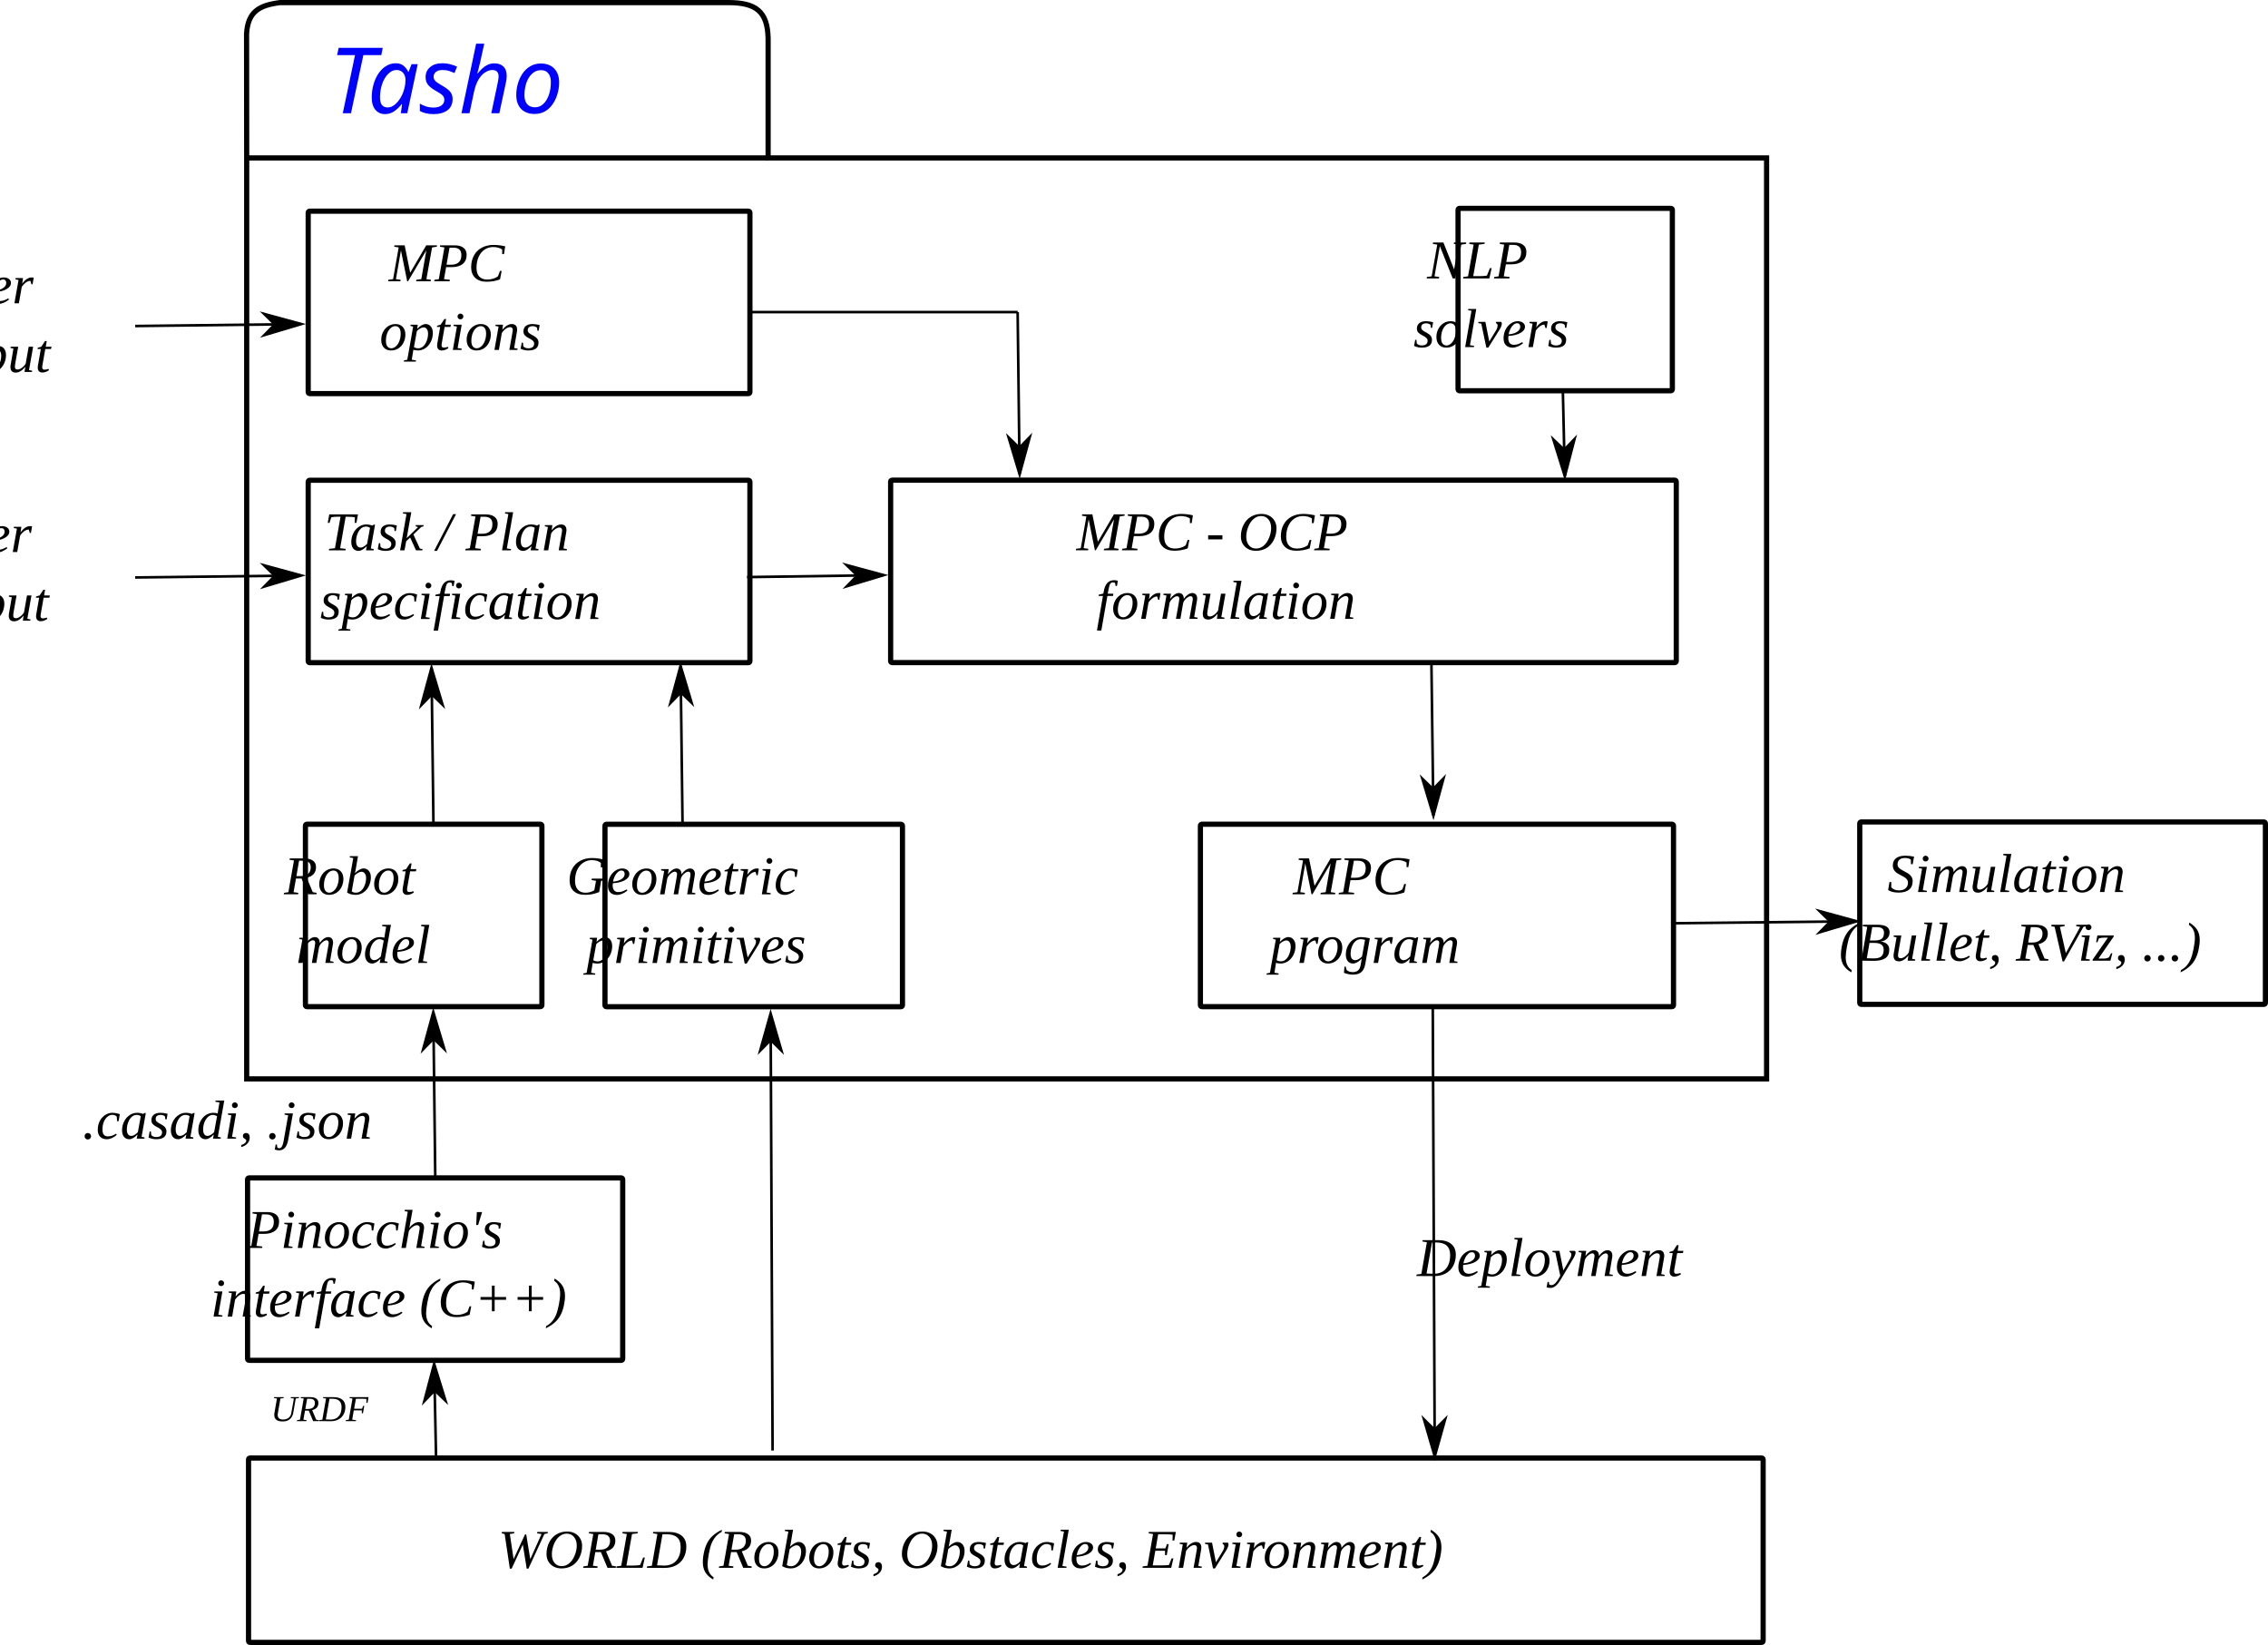
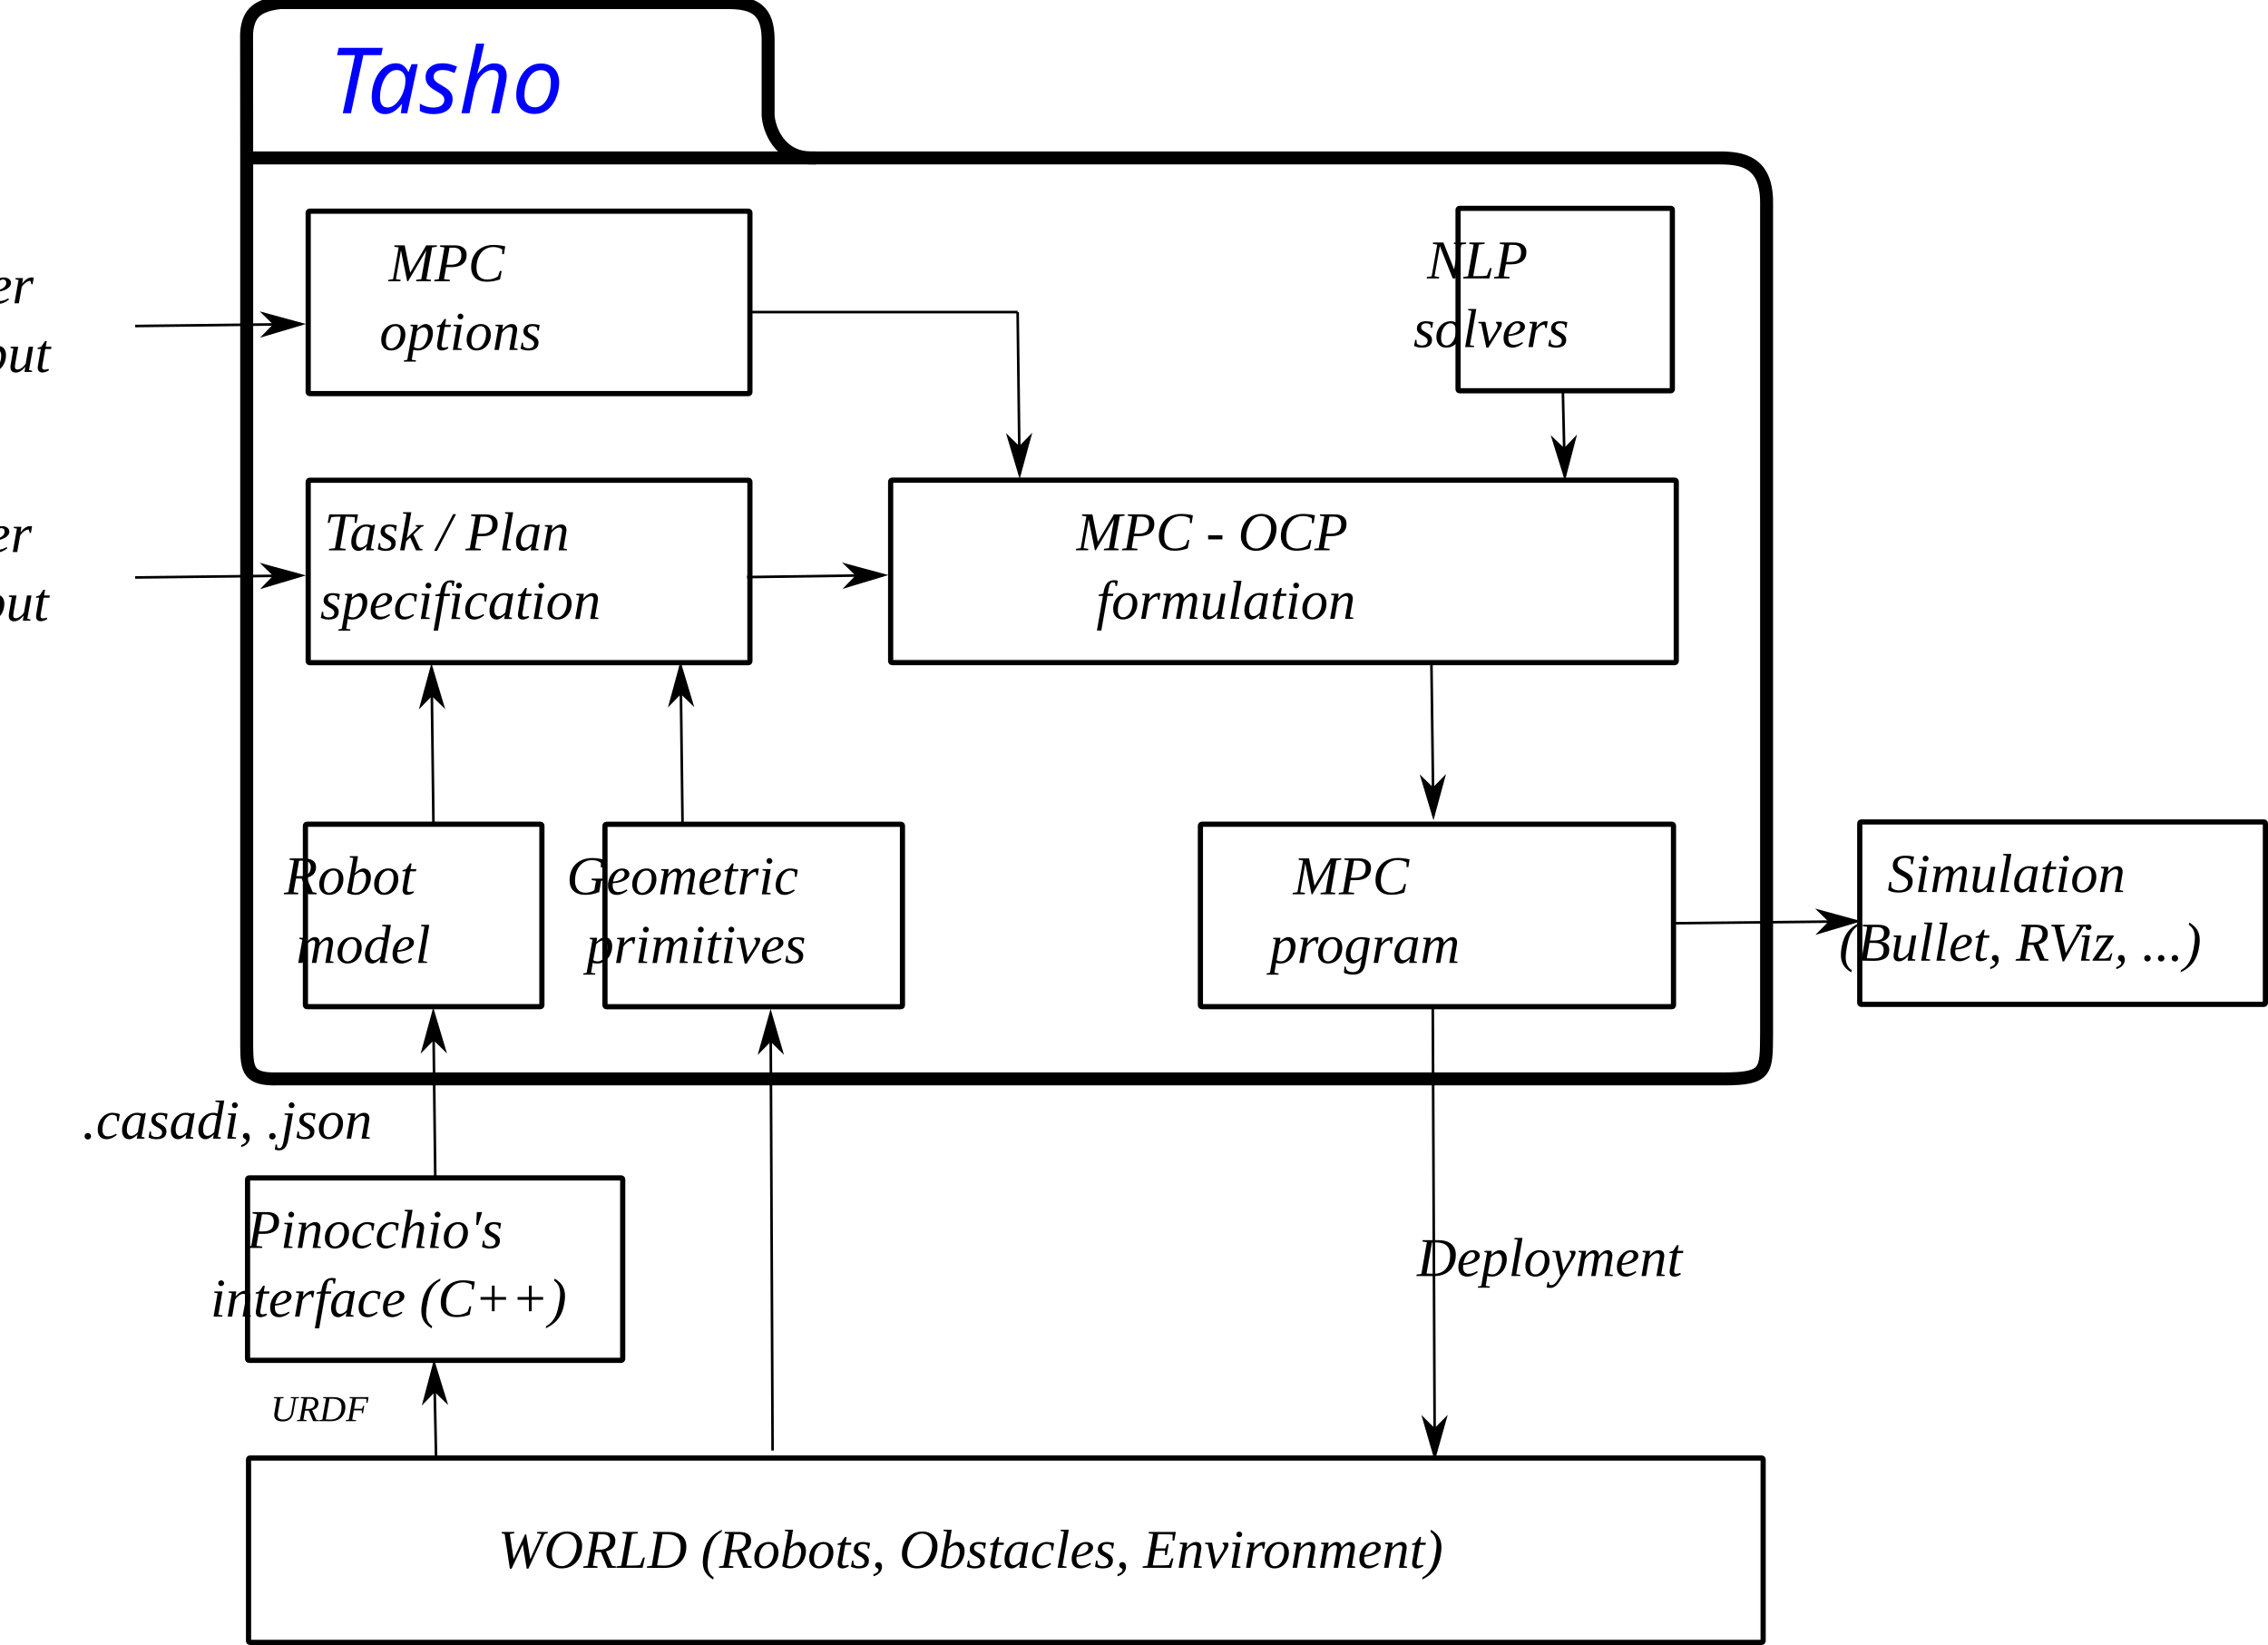
<svg xmlns="http://www.w3.org/2000/svg" width="437.108mm" height="316.987mm" viewBox="0 0 437.108 316.987" version="1.1" id="svg8">
  <defs id="defs2">
    <marker orient="auto" refY="0" refX="0" id="Arrow1Lend" style="overflow:visible">
      <path id="path998" d="M 0,0 5,-5 -12.5,0 5,5 Z" style="fill:#000000;fill-opacity:1;fill-rule:evenodd;stroke:#000000;stroke-width:1pt;stroke-opacity:1" transform="matrix(-0.8,0,0,-0.8,-10,0)" />
    </marker>
    <marker orient="auto" refY="0" refX="0" id="Arrow1Lend-3" style="overflow:visible">
      <path id="path998-5" d="M 0,0 5,-5 -12.5,0 5,5 Z" style="fill:#000000;fill-opacity:1;fill-rule:evenodd;stroke:#000000;stroke-width:1pt;stroke-opacity:1" transform="matrix(-0.8,0,0,-0.8,-10,0)" />
    </marker>
    <marker orient="auto" refY="0" refX="0" id="Arrow1Lend-2" style="overflow:visible">
      <path id="path998-9" d="M 0,0 5,-5 -12.5,0 5,5 Z" style="fill:#000000;fill-opacity:1;fill-rule:evenodd;stroke:#000000;stroke-width:1pt;stroke-opacity:1" transform="matrix(-0.8,0,0,-0.8,-10,0)" />
    </marker>
    <marker orient="auto" refY="0" refX="0" id="Arrow1Lend-2-2" style="overflow:visible">
      <path id="path998-9-7" d="M 0,0 5,-5 -12.5,0 5,5 Z" style="fill:#000000;fill-opacity:1;fill-rule:evenodd;stroke:#000000;stroke-width:1pt;stroke-opacity:1" transform="matrix(-0.8,0,0,-0.8,-10,0)" />
    </marker>
    <marker orient="auto" refY="0" refX="0" id="Arrow1Lend-2-2-9" style="overflow:visible">
      <path id="path998-9-7-3" d="M 0,0 5,-5 -12.5,0 5,5 Z" style="fill:#000000;fill-opacity:1;fill-rule:evenodd;stroke:#000000;stroke-width:1pt;stroke-opacity:1" transform="matrix(-0.8,0,0,-0.8,-10,0)" />
    </marker>
    <marker orient="auto" refY="0" refX="0" id="Arrow1Lend-5" style="overflow:visible">
      <path id="path998-54" d="M 0,0 5,-5 -12.5,0 5,5 Z" style="fill:#000000;fill-opacity:1;fill-rule:evenodd;stroke:#000000;stroke-width:1pt;stroke-opacity:1" transform="matrix(-0.8,0,0,-0.8,-10,0)" />
    </marker>
    <marker orient="auto" refY="0" refX="0" id="Arrow1Lend-6" style="overflow:visible">
      <path id="path998-56" d="M 0,0 5,-5 -12.5,0 5,5 Z" style="fill:#000000;fill-opacity:1;fill-rule:evenodd;stroke:#000000;stroke-width:1pt;stroke-opacity:1" transform="matrix(-0.8,0,0,-0.8,-10,0)" />
    </marker>
    <marker orient="auto" refY="0" refX="0" id="Arrow1Lend-37" style="overflow:visible">
      <path id="path998-4" d="M 0,0 5,-5 -12.5,0 5,5 Z" style="fill:#000000;fill-opacity:1;fill-rule:evenodd;stroke:#000000;stroke-width:1pt;stroke-opacity:1" transform="matrix(-0.8,0,0,-0.8,-10,0)" />
    </marker>
    <marker orient="auto" refY="0" refX="0" id="Arrow1Lend-25" style="overflow:visible">
      <path id="path998-47" d="M 0,0 5,-5 -12.5,0 5,5 Z" style="fill:#000000;fill-opacity:1;fill-rule:evenodd;stroke:#000000;stroke-width:1pt;stroke-opacity:1" transform="matrix(-0.8,0,0,-0.8,-10,0)" />
    </marker>
    <marker orient="auto" refY="0" refX="0" id="Arrow1Lend-4" style="overflow:visible">
      <path id="path998-3" d="M 0,0 5,-5 -12.5,0 5,5 Z" style="fill:#000000;fill-opacity:1;fill-rule:evenodd;stroke:#000000;stroke-width:1pt;stroke-opacity:1" transform="matrix(-0.8,0,0,-0.8,-10,0)" />
    </marker>
    <marker orient="auto" refY="0" refX="0" id="Arrow1Lend-7" style="overflow:visible">
      <path id="path998-8" d="M 0,0 5,-5 -12.5,0 5,5 Z" style="fill:#000000;fill-opacity:1;fill-rule:evenodd;stroke:#000000;stroke-width:1pt;stroke-opacity:1" transform="matrix(-0.8,0,0,-0.8,-10,0)" />
    </marker>
    <marker orient="auto" refY="0" refX="0" id="Arrow1Lend-8" style="overflow:visible">
      <path id="path998-43" d="M 0,0 5,-5 -12.5,0 5,5 Z" style="fill:#000000;fill-opacity:1;fill-rule:evenodd;stroke:#000000;stroke-width:1pt;stroke-opacity:1" transform="matrix(-0.8,0,0,-0.8,-10,0)" />
    </marker>
    <marker orient="auto" refY="0" refX="0" id="Arrow1Lend-8-9" style="overflow:visible">
      <path id="path998-43-2" d="M 0,0 5,-5 -12.5,0 5,5 Z" style="fill:#000000;fill-opacity:1;fill-rule:evenodd;stroke:#000000;stroke-width:1pt;stroke-opacity:1" transform="matrix(-0.8,0,0,-0.8,-10,0)" />
    </marker>
  </defs>
  <g id="layer1" transform="translate(23.57442,-79.8456)">
    <g id="g953" transform="translate(41.0752,394.8583)">
-       <path id="path937" d="m -17.105,-285.648 v 178.536 H 275.822 V -284.579 H 83.388 v -22.994 c -0.088,-5.242 -2.357,-6.926 -7.604,-6.94 h -86.475 c -3.913,0.513 -6.177,1.655 -6.438,6.013 l 0.023,22.852" style="fill:none;stroke:#000000;stroke-width:1;stroke-linecap:butt;stroke-linejoin:miter;stroke-miterlimit:4;stroke-dasharray:none;stroke-opacity:1" />
-       <path id="path939" d="M 83.388,-284.579 H -17.105" style="fill:none;stroke:#000000;stroke-width:1;stroke-linecap:butt;stroke-linejoin:miter;stroke-miterlimit:4;stroke-dasharray:none;stroke-opacity:1" />
+       <path id="path937" d="m -17.105,-285.648 v 172.162 c 0.033,4.63 0.278,6.541 6.043,6.374 H 267.633 c 8.43,7.1e-4 8.122,-1.593 8.189,-8.847 v -160.069 c 0,-7.966 -4.902,-8.552 -9.176,-8.552 H 91.644 c -6.189,-0.025 -8.161,-5.764 -8.255,-8.268 v -14.726 c -0.088,-5.242 -2.357,-6.926 -7.604,-6.94 h -86.475 c -3.913,0.513 -6.177,1.655 -6.438,6.013 l 0.023,22.852" style="fill:none;stroke:#000000;stroke-width:2.5;stroke-linecap:butt;stroke-linejoin:miter;stroke-miterlimit:4;stroke-dasharray:none;stroke-opacity:1" />
+       <path id="path939" d="M 92.649,-284.579 H -17.105" style="fill:none;stroke:#000000;stroke-width:2.5;stroke-linecap:butt;stroke-linejoin:miter;stroke-miterlimit:4;stroke-dasharray:none;stroke-opacity:1" />
      <text id="text874" y="-293.196" x="30.59" style="font-style:italic;font-variant:normal;font-weight:normal;font-stretch:normal;font-size:10.583px;line-height:1.25;font-family:'Times New Roman';-inkscape-font-specification:'Times New Roman, Italic';text-align:center;letter-spacing:0px;word-spacing:0px;text-anchor:middle;fill:#0000ff;fill-opacity:1;stroke:none;stroke-width:0.265" xml:space="preserve">
        <tspan style="font-style:italic;font-variant:normal;font-weight:500;font-stretch:normal;font-size:17.639px;font-family:Raleway;-inkscape-font-specification:'Raleway Medium Italic';fill:#0000ff;stroke-width:0.265" y="-293.196" x="30.59" id="tspan872">Tasho</tspan>
      </text>
    </g>
    <rect style="opacity:1;fill:none;fill-opacity:0.314;stroke:#000000;stroke-width:1;stroke-linejoin:round;stroke-miterlimit:4;stroke-dasharray:none;stroke-dashoffset:0;stroke-opacity:1" id="rect815-3" width="291.907" height="35.53" x="24.325" y="360.803" ry="0.289" />
    <text xml:space="preserve" style="font-style:italic;font-variant:normal;font-weight:normal;font-stretch:normal;font-size:10.583px;line-height:1.25;font-family:'Times New Roman';-inkscape-font-specification:'Times New Roman, Italic';text-align:center;letter-spacing:0px;word-spacing:0px;text-anchor:middle;fill:#000000;fill-opacity:1;stroke:none;stroke-width:0.265" x="170.089" y="381.97" id="text972">
      <tspan id="tspan970" x="170.089" y="381.97" style="stroke-width:0.265">WORLD (Robots, Obstacles, Environment)</tspan>
    </text>
    <path style="fill:none;stroke:#000000;stroke-width:0.5;stroke-linecap:butt;stroke-linejoin:miter;stroke-miterlimit:4;stroke-dasharray:none;stroke-opacity:1;marker-end:url(#Arrow1Lend)" d="M 60.476,361.073 60.098,342.735" id="path993" />
    <g id="g1358" transform="translate(-6.047619,7.181548)">
      <rect ry="0.289" y="299.646" x="30.184" height="35.152" width="72.303" id="rect815-3-6" style="opacity:1;fill:none;fill-opacity:0.314;stroke:#000000;stroke-width:1;stroke-linejoin:round;stroke-miterlimit:4;stroke-dasharray:none;stroke-dashoffset:0;stroke-opacity:1" />
      <text id="text972-7" y="313.15" x="66.623" style="font-style:italic;font-variant:normal;font-weight:normal;font-stretch:normal;font-size:10.583px;line-height:1.25;font-family:'Times New Roman';-inkscape-font-specification:'Times New Roman, Italic';text-align:center;letter-spacing:0px;word-spacing:0px;text-anchor:middle;fill:#000000;fill-opacity:1;stroke:none;stroke-width:0.265" xml:space="preserve">
        <tspan style="stroke-width:0.265" y="313.15" x="66.623" id="tspan970-5">Pinocchio's</tspan>
        <tspan id="tspan1352" style="stroke-width:0.265" y="326.379" x="66.623">interface (C++)</tspan>
      </text>
    </g>
    <path style="fill:none;stroke:#000000;stroke-width:0.5;stroke-linecap:butt;stroke-linejoin:miter;stroke-miterlimit:4;stroke-dasharray:none;stroke-opacity:1;marker-end:url(#Arrow1Lend-3)" d="m 60.313,306.651 -0.378,-31.701" id="path993-6" />
    <path style="fill:none;stroke:#000000;stroke-width:0.5;stroke-linecap:butt;stroke-linejoin:miter;stroke-miterlimit:4;stroke-dasharray:none;stroke-opacity:1;marker-end:url(#Arrow1Lend-2)" d="m 125.325,359.366 -0.378,-84.148" id="path993-1" />
    <text xml:space="preserve" style="font-style:italic;font-variant:normal;font-weight:normal;font-stretch:normal;font-size:10.583px;line-height:1.25;font-family:'Times New Roman';-inkscape-font-specification:'Times New Roman, Italic';text-align:center;letter-spacing:0px;word-spacing:0px;text-anchor:middle;fill:#000000;fill-opacity:1;stroke:none;stroke-width:0.265" x="44.601" y="353.696" id="text3311">
      <tspan id="tspan3309" x="44.601" y="353.696" style="font-size:7.056px;stroke-width:0.265">URDF</tspan>
    </text>
    <text xml:space="preserve" style="font-style:italic;font-variant:normal;font-weight:normal;font-stretch:normal;font-size:10.583px;line-height:1.25;font-family:'Times New Roman';-inkscape-font-specification:'Times New Roman, Italic';text-align:center;letter-spacing:0px;word-spacing:0px;text-anchor:middle;fill:#000000;fill-opacity:1;stroke:none;stroke-width:0.265" x="26.836" y="299.268" id="text3315">
      <tspan id="tspan3313" x="26.836" y="299.268" style="stroke-width:0.265">.casadi, .json</tspan>
    </text>
    <path style="fill:none;stroke:#000000;stroke-width:0.5;stroke-linecap:butt;stroke-linejoin:miter;stroke-miterlimit:4;stroke-dasharray:none;stroke-opacity:1;marker-end:url(#Arrow1Lend-2-2)" d="m 252.563,273.994 0.378,86.42" id="path993-1-0" />
    <text xml:space="preserve" style="font-style:italic;font-variant:normal;font-weight:normal;font-stretch:normal;font-size:10.583px;line-height:1.25;font-family:'Times New Roman';-inkscape-font-specification:'Times New Roman, Italic';text-align:center;letter-spacing:0px;word-spacing:0px;text-anchor:middle;fill:#000000;fill-opacity:1;stroke:none;stroke-width:0.265" x="281.702" y="325.739" id="text3480">
      <tspan id="tspan3478" x="281.702" y="325.739" style="stroke-width:0.265">Deployment</tspan>
    </text>
    <path style="fill:none;stroke:#000000;stroke-width:0.5;stroke-linecap:butt;stroke-linejoin:miter;stroke-miterlimit:4;stroke-dasharray:none;stroke-opacity:1;marker-end:url(#Arrow1Lend-2-2-9)" d="m 299.279,257.752 34.916,-0.378" id="path993-1-0-6" />
    <g id="g1358-0" transform="translate(304.6672,-61.41014)">
      <rect ry="0.289" y="299.646" x="30.184" height="35.152" width="78.182" id="rect815-3-6-6" style="opacity:1;fill:none;fill-opacity:0.314;stroke:#000000;stroke-width:1;stroke-linejoin:round;stroke-miterlimit:4;stroke-dasharray:none;stroke-dashoffset:0;stroke-opacity:1" />
      <text id="text972-7-2" y="313.15" x="70.365" style="font-style:italic;font-variant:normal;font-weight:normal;font-stretch:normal;font-size:10.583px;line-height:1.25;font-family:'Times New Roman';-inkscape-font-specification:'Times New Roman, Italic';text-align:center;letter-spacing:0px;word-spacing:0px;text-anchor:middle;fill:#000000;fill-opacity:1;stroke:none;stroke-width:0.265" xml:space="preserve">
        <tspan id="tspan1352-1" style="stroke-width:0.265" y="313.15" x="70.365">Simulation</tspan>
        <tspan style="stroke-width:0.265" y="326.379" x="70.365" id="tspan4436">(Bullet, RViz, ...)</tspan>
      </text>
    </g>
    <g id="g1358-8" transform="translate(17.93416,-79.68153)">
      <g id="g4470" transform="translate(-26.19241,18.70887)">
        <rect style="opacity:1;fill:none;fill-opacity:0.314;stroke:#000000;stroke-width:1;stroke-linejoin:round;stroke-miterlimit:4;stroke-dasharray:none;stroke-dashoffset:0;stroke-opacity:1" id="rect815-3-6-7" width="45.576" height="35.152" x="43.547" y="299.646" ry="0.289" />
        <text xml:space="preserve" style="font-style:italic;font-variant:normal;font-weight:normal;font-stretch:normal;font-size:10.583px;line-height:1.25;font-family:'Times New Roman';-inkscape-font-specification:'Times New Roman, Italic';text-align:center;letter-spacing:0px;word-spacing:0px;text-anchor:middle;fill:#000000;fill-opacity:1;stroke:none;stroke-width:0.265" x="66.623" y="313.15" id="text972-7-9">
          <tspan x="66.623" y="313.15" style="stroke-width:0.265" id="tspan1352-0">Robot</tspan>
          <tspan id="tspan4464" x="66.623" y="326.379" style="stroke-width:0.265">model</tspan>
        </text>
      </g>
      <flowRoot xml:space="preserve" id="flowRoot4454" style="font-style:italic;font-variant:normal;font-weight:normal;font-stretch:normal;font-size:40px;line-height:1.25;font-family:'Times New Roman';-inkscape-font-specification:'Times New Roman, Italic';text-align:center;letter-spacing:0px;word-spacing:0px;text-anchor:middle;fill:#000000;fill-opacity:1;stroke:none" transform="matrix(0.2645833,0,0,0.2645833,-18.65689,159.5271)">
        <flowRegion id="flowRegion4456">
          <rect id="rect4458" width="303.046" height="64.65" x="218.193" y="561.666" />
        </flowRegion>
        <flowPara id="flowPara4460" />
      </flowRoot>
      <g id="g4470-2" transform="translate(37.95227,18.7196)">
        <rect style="opacity:1;fill:none;fill-opacity:0.314;stroke:#000000;stroke-width:1;stroke-linejoin:round;stroke-miterlimit:4;stroke-dasharray:none;stroke-dashoffset:0;stroke-opacity:1" id="rect815-3-6-7-3" width="57.335" height="35.152" x="37.133" y="299.646" ry="0.289" />
        <text xml:space="preserve" style="font-style:italic;font-variant:normal;font-weight:normal;font-stretch:normal;font-size:10.583px;line-height:1.25;font-family:'Times New Roman';-inkscape-font-specification:'Times New Roman, Italic';text-align:center;letter-spacing:0px;word-spacing:0px;text-anchor:middle;fill:#000000;fill-opacity:1;stroke:none;stroke-width:0.265" x="66.623" y="313.15" id="text972-7-9-7">
          <tspan x="66.623" y="313.15" style="stroke-width:0.265" id="tspan1352-0-5">Geometric</tspan>
          <tspan id="tspan4464-9" x="66.623" y="326.379" style="stroke-width:0.265">primitives</tspan>
        </text>
      </g>
    </g>
    <g id="g4470-2-2" transform="translate(-10.39641,-168.9495)">
      <g id="g4820" transform="translate(9.087164,41.69405)">
        <rect ry="0.289" y="299.646" x="37.133" height="35.152" width="85.131" id="rect815-3-6-7-3-2" style="opacity:1;fill:none;fill-opacity:0.314;stroke:#000000;stroke-width:1;stroke-linejoin:round;stroke-miterlimit:4;stroke-dasharray:none;stroke-dashoffset:0;stroke-opacity:1" />
        <text id="text972-7-9-7-8" y="313.15" x="78.383" style="font-style:italic;font-variant:normal;font-weight:normal;font-stretch:normal;font-size:10.583px;line-height:1.25;font-family:'Times New Roman';-inkscape-font-specification:'Times New Roman, Italic';text-align:center;letter-spacing:0px;word-spacing:0px;text-anchor:middle;fill:#000000;fill-opacity:1;stroke:none;stroke-width:0.265" xml:space="preserve">
          <tspan style="stroke-width:0.265" y="313.15" x="78.383" id="tspan4464-9-7">Task / Plan</tspan>
          <tspan id="tspan4814" style="stroke-width:0.265" y="326.379" x="78.383">specification</tspan>
        </text>
      </g>
      <g id="g4820-3" transform="translate(9.087164,-10.15625)">
        <rect ry="0.289" y="299.646" x="37.133" height="35.152" width="85.131" id="rect815-3-6-7-3-2-1" style="opacity:1;fill:none;fill-opacity:0.314;stroke:#000000;stroke-width:1;stroke-linejoin:round;stroke-miterlimit:4;stroke-dasharray:none;stroke-dashoffset:0;stroke-opacity:1" />
        <text id="text972-7-9-7-8-9" y="313.15" x="78.383" style="font-style:italic;font-variant:normal;font-weight:normal;font-stretch:normal;font-size:10.583px;line-height:1.25;font-family:'Times New Roman';-inkscape-font-specification:'Times New Roman, Italic';text-align:center;letter-spacing:0px;word-spacing:0px;text-anchor:middle;fill:#000000;fill-opacity:1;stroke:none;stroke-width:0.265" xml:space="preserve">
          <tspan id="tspan4814-7" style="stroke-width:0.265" y="313.15" x="78.383">MPC</tspan>
          <tspan style="stroke-width:0.265" y="326.379" x="78.383" id="tspan4878">options</tspan>
        </text>
        <text id="text972-7-9-7-8-9-6" y="317.398" x="-11.527" style="font-style:italic;font-variant:normal;font-weight:normal;font-stretch:normal;font-size:10.583px;line-height:1.25;font-family:'Times New Roman';-inkscape-font-specification:'Times New Roman, Italic';text-align:center;letter-spacing:0px;word-spacing:0px;text-anchor:middle;fill:#000000;fill-opacity:1;stroke:none;stroke-width:0.265" xml:space="preserve">
          <tspan style="stroke-width:0.265" y="317.398" x="-11.527" id="tspan4878-9">User</tspan>
          <tspan style="stroke-width:0.265" y="330.627" x="-11.527" id="tspan10545">input</tspan>
        </text>
        <text id="text972-7-9-7-8-9-6-2" y="365.321" x="-11.847" style="font-style:italic;font-variant:normal;font-weight:normal;font-stretch:normal;font-size:10.583px;line-height:1.25;font-family:'Times New Roman';-inkscape-font-specification:'Times New Roman, Italic';text-align:center;letter-spacing:0px;word-spacing:0px;text-anchor:middle;fill:#000000;fill-opacity:1;stroke:none;stroke-width:0.265" xml:space="preserve">
          <tspan style="stroke-width:0.265" y="365.321" x="-11.847" id="tspan4878-9-6">User</tspan>
          <tspan style="stroke-width:0.265" y="378.55" x="-11.847" id="tspan10545-6">input</tspan>
        </text>
      </g>
      <g id="g4820-8" transform="translate(106.9078,13.89801)">
        <rect ry="0.289" y="327.426" x="51.565" height="35.152" width="151.414" id="rect815-3-6-7-3-2-4" style="opacity:1;fill:none;fill-opacity:0.314;stroke:#000000;stroke-width:1;stroke-linejoin:round;stroke-miterlimit:4;stroke-dasharray:none;stroke-dashoffset:0;stroke-opacity:1" />
        <text id="text972-7-9-7-8-5" y="340.93" x="128.095" style="font-style:italic;font-variant:normal;font-weight:normal;font-stretch:normal;font-size:10.583px;line-height:1.25;font-family:'Times New Roman';-inkscape-font-specification:'Times New Roman, Italic';text-align:center;letter-spacing:0px;word-spacing:0px;text-anchor:middle;fill:#000000;fill-opacity:1;stroke:none;stroke-width:0.265" xml:space="preserve">
          <tspan id="tspan4814-3" style="stroke-width:0.265" y="340.93" x="128.095">MPC - OCP</tspan>
          <tspan style="stroke-width:0.265" y="354.159" x="128.095" id="tspan4909">formulation</tspan>
        </text>
        <g id="g4943" transform="translate(16.08184,1.058333)">
          <rect style="opacity:1;fill:none;fill-opacity:0.314;stroke:#000000;stroke-width:1;stroke-linejoin:round;stroke-miterlimit:4;stroke-dasharray:none;stroke-dashoffset:0;stroke-opacity:1" id="rect815-3-6-7-3-2-4-6" width="41.299" height="35.152" x="144.842" y="273.988" ry="0.289" />
          <text xml:space="preserve" style="font-style:italic;font-variant:normal;font-weight:normal;font-stretch:normal;font-size:10.583px;line-height:1.25;font-family:'Times New Roman';-inkscape-font-specification:'Times New Roman, Italic';text-align:center;letter-spacing:0px;word-spacing:0px;text-anchor:middle;fill:#000000;fill-opacity:1;stroke:none;stroke-width:0.265" x="165.78" y="287.492" id="text972-7-9-7-8-5-1">
            <tspan id="tspan4909-6" x="165.78" y="287.492" style="stroke-width:0.265">NLP</tspan>
            <tspan id="tspan4937" x="165.78" y="300.721" style="stroke-width:0.265">solvers</tspan>
          </text>
        </g>
      </g>
      <g id="g4820-3-3" transform="translate(187.0887,107.9769)">
        <rect ry="0.289" y="299.646" x="31.085" height="35.152" width="91.179" id="rect815-3-6-7-3-2-1-2" style="opacity:1;fill:none;fill-opacity:0.314;stroke:#000000;stroke-width:1;stroke-linejoin:round;stroke-miterlimit:4;stroke-dasharray:none;stroke-dashoffset:0;stroke-opacity:1" />
        <text id="text972-7-9-7-8-9-0" y="313.15" x="74.678" style="font-style:italic;font-variant:normal;font-weight:normal;font-stretch:normal;font-size:10.583px;line-height:1.25;font-family:'Times New Roman';-inkscape-font-specification:'Times New Roman, Italic';text-align:center;letter-spacing:0px;word-spacing:0px;text-anchor:middle;fill:#000000;fill-opacity:1;stroke:none;stroke-width:0.265" xml:space="preserve">
          <tspan id="tspan4814-7-6" style="stroke-width:0.265" y="313.15" x="74.678">MPC</tspan>
          <tspan style="stroke-width:0.265" y="326.379" x="74.678" id="tspan4878-1">program</tspan>
        </text>
        <path style="fill:none;stroke:#000000;stroke-width:0.5;stroke-linecap:butt;stroke-linejoin:miter;stroke-miterlimit:4;stroke-dasharray:none;stroke-opacity:1;marker-end:url(#Arrow1Lend-8)" d="m -174.215,203.642 31.945,-0.378" id="path993-14" />
        <path style="fill:none;stroke:#000000;stroke-width:0.5;stroke-linecap:butt;stroke-linejoin:miter;stroke-miterlimit:4;stroke-dasharray:none;stroke-opacity:1;marker-end:url(#Arrow1Lend-8-9)" d="m -174.216,252.093 31.945,-0.378" id="path993-14-0" />
      </g>
    </g>
    <path style="fill:none;stroke:#000000;stroke-width:0.5;stroke-linecap:butt;stroke-linejoin:miter;stroke-miterlimit:4;stroke-dasharray:none;stroke-opacity:1;marker-end:url(#Arrow1Lend-5)" d="M 59.968,239.041 59.59,208.608" id="path993-7" />
    <path style="fill:none;stroke:#000000;stroke-width:0.5;stroke-linecap:butt;stroke-linejoin:miter;stroke-miterlimit:4;stroke-dasharray:none;stroke-opacity:1;marker-end:url(#Arrow1Lend-6)" d="M 107.971,238.663 107.593,208.23" id="path993-9" />
    <path style="fill:none;stroke:#000000;stroke-width:0.5;stroke-linecap:butt;stroke-linejoin:miter;stroke-miterlimit:4;stroke-dasharray:none;stroke-opacity:1;marker-end:url(#Arrow1Lend-37)" d="m 277.631,155.104 0.378,16.448" id="path993-5" />
    <path style="fill:none;stroke:#000000;stroke-width:0.5;stroke-linecap:butt;stroke-linejoin:miter;stroke-miterlimit:4;stroke-dasharray:none;stroke-opacity:1;marker-end:url(#Arrow1Lend-25)" d="m 172.554,139.985 0.378,31.189" id="path993-4" />
    <path style="fill:none;stroke:#000000;stroke-width:0.5;stroke-linecap:butt;stroke-linejoin:miter;stroke-miterlimit:4;stroke-dasharray:none;stroke-opacity:1" d="M 172.554,139.985 H 120.986" id="path7941" />
    <path style="fill:none;stroke:#000000;stroke-width:0.5;stroke-linecap:butt;stroke-linejoin:miter;stroke-miterlimit:4;stroke-dasharray:none;stroke-opacity:1;marker-end:url(#Arrow1Lend-4)" d="m 120.406,191.051 26.275,-0.378" id="path993-0" />
    <path style="fill:none;stroke:#000000;stroke-width:0.5;stroke-linecap:butt;stroke-linejoin:miter;stroke-miterlimit:4;stroke-dasharray:none;stroke-opacity:1;marker-end:url(#Arrow1Lend-7)" d="m 252.306,208.021 0.378,28.921" id="path993-68" />
  </g>
</svg>
